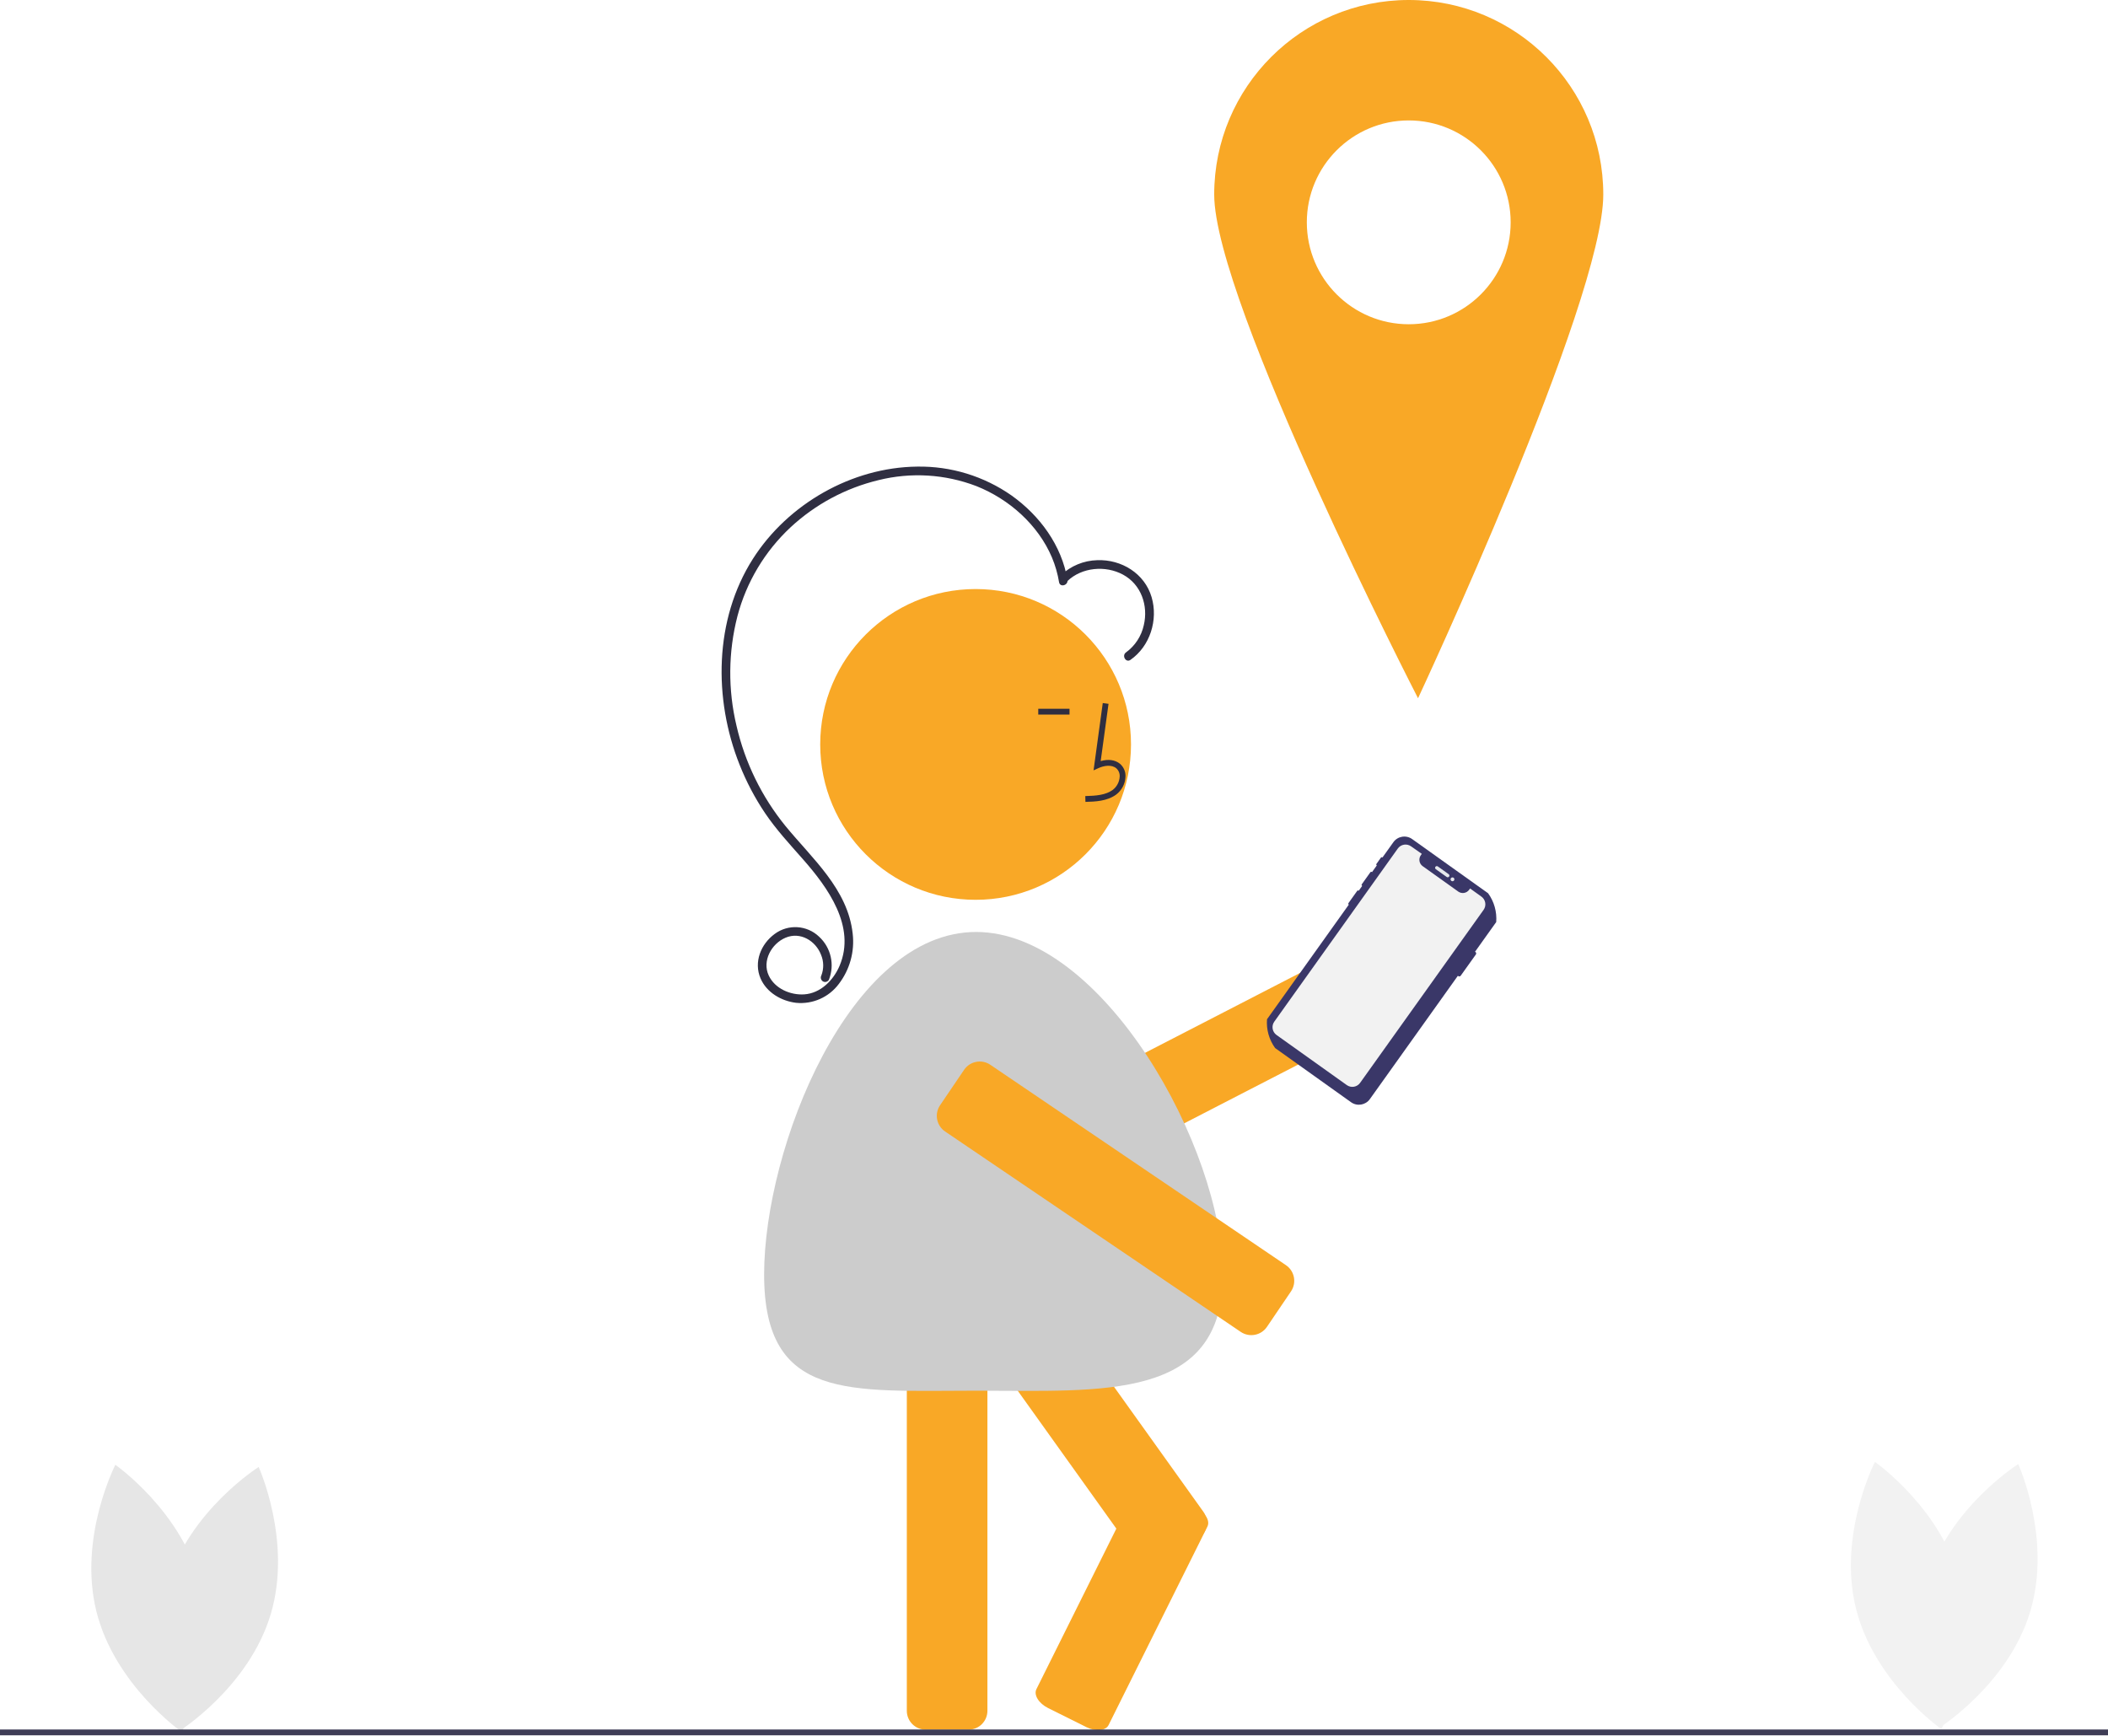
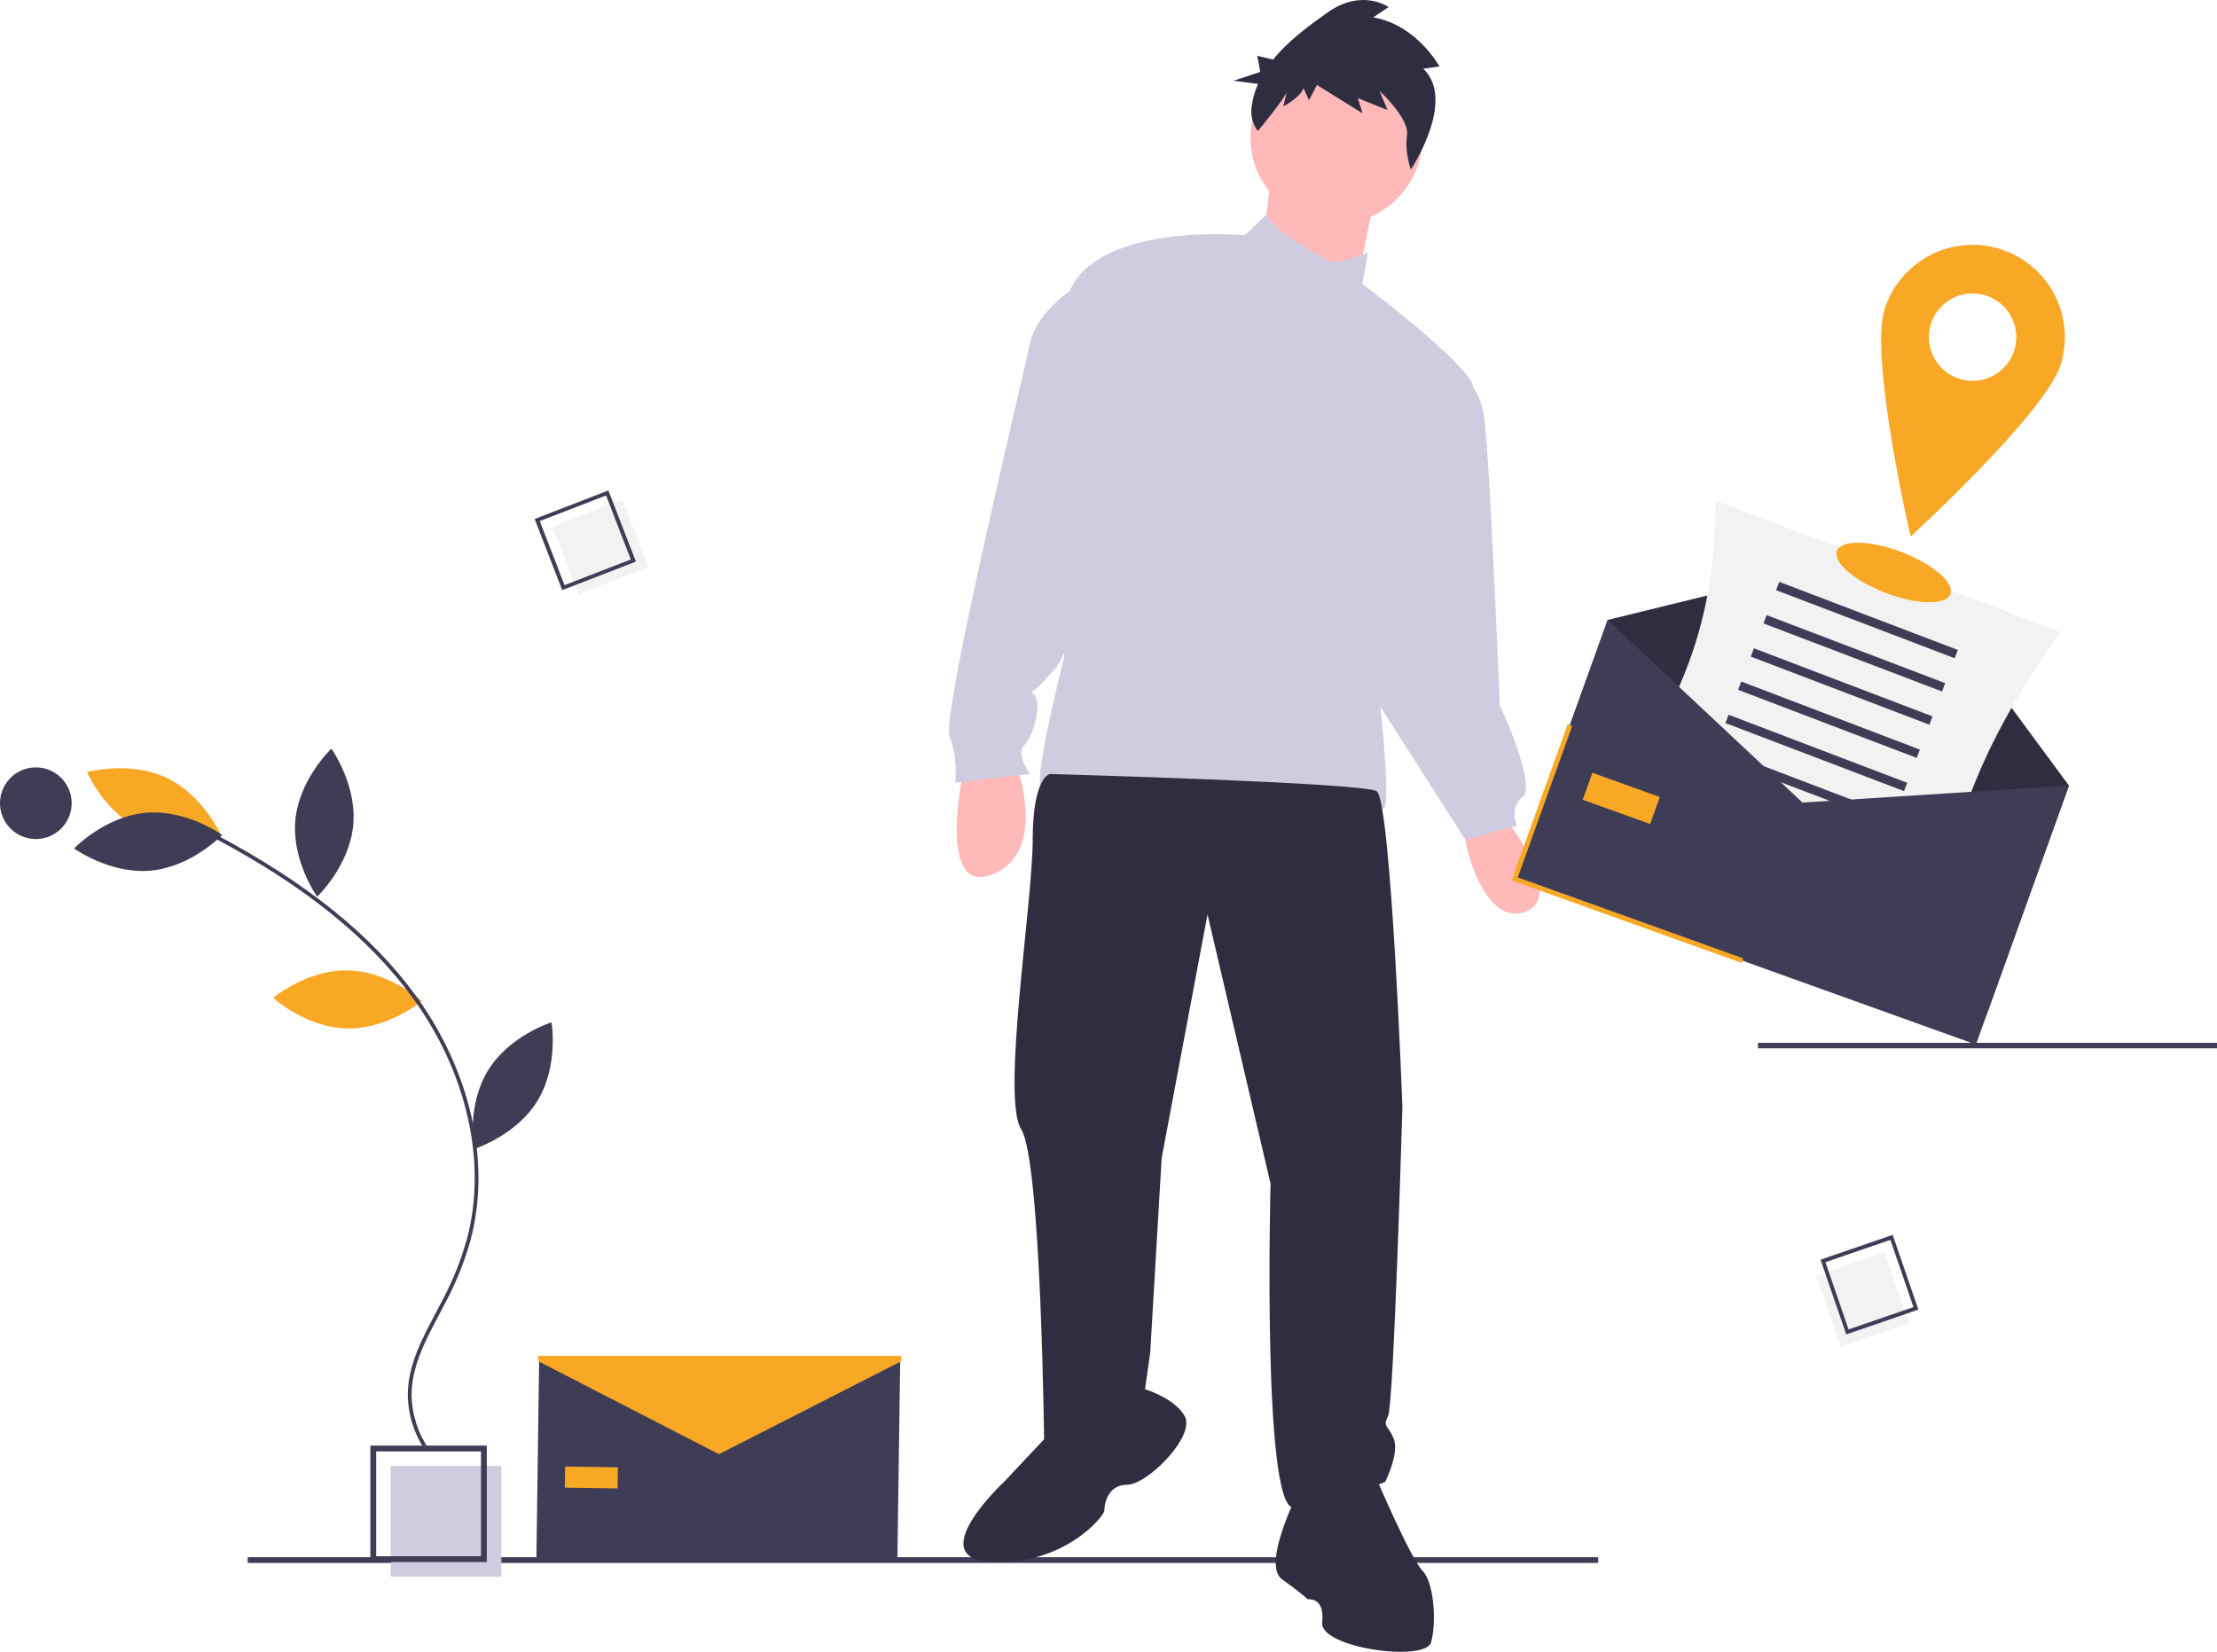
- <svg xmlns="http://www.w3.org/2000/svg" id="ad65e571-4c85-4be5-80ac-413d826f8ea3" data-name="Layer 1" width="726" height="597.692" viewBox="0 0 726 597.692">
-   <path d="M900.743,695.54c-7.51,25.086,4.145,50.735,4.145,50.735S928.72,731.25,936.23,706.164s-4.145-50.735-4.145-50.735S908.253,670.454,900.743,695.54Z" transform="translate(-237 -151.1541)" fill="#f2f2f2" />
-   <path d="M912.146,696.219c6.321,25.412-6.529,50.483-6.529,50.483s-23.098-16.13-29.418-41.542,6.529-50.483,6.529-50.483S905.825,670.807,912.146,696.219Z" transform="translate(-237 -151.1541)" fill="#f2f2f2" />
-   <path d="M294.743,696.54c-7.51,25.086,4.145,50.735,4.145,50.735S322.72,732.25,330.23,707.164s-4.145-50.735-4.145-50.735S302.253,671.454,294.743,696.54Z" transform="translate(-237 -151.1541)" fill="#e6e6e6" />
-   <path d="M306.146,697.219c6.321,25.412-6.529,50.483-6.529,50.483s-23.098-16.13-29.418-41.542,6.529-50.483,6.529-50.483S299.825,671.807,306.146,697.219Z" transform="translate(-237 -151.1541)" fill="#e6e6e6" />
-   <circle cx="336.002" cy="256.403" r="53.519" fill="#f9a826" />
-   <path d="M570.569,746.903H555.81a6.508,6.508,0,0,1-6.5-6.5V617.389a6.508,6.508,0,0,1,6.5-6.5h14.759a6.508,6.508,0,0,1,6.5,6.5V740.403A6.508,6.508,0,0,1,570.569,746.903Z" transform="translate(-237 -151.1541)" fill="#f9a826" />
-   <path d="M612.125,547.62l-6.763-13.118a6.508,6.508,0,0,1,2.799-8.756l109.337-56.371a6.508,6.508,0,0,1,8.756,2.799l6.763,13.118a6.508,6.508,0,0,1-2.799,8.756L620.881,550.419A6.508,6.508,0,0,1,612.125,547.62Z" transform="translate(-237 -151.1541)" fill="#f9a826" />
-   <path d="M649.94,680.924l-12.006,8.585a6.508,6.508,0,0,1-9.068-1.507l-71.548-100.066a6.508,6.508,0,0,1,1.507-9.068l12.006-8.585a6.508,6.508,0,0,1,9.068,1.507l71.548,100.066A6.508,6.508,0,0,1,649.94,680.924Z" transform="translate(-237 -151.1541)" fill="#f9a826" />
-   <path d="M611.176,746.04l-13.213-6.578c-3.208-1.597-5.012-4.518-4.019-6.511l34.053-68.399c.992-1.993,4.41-2.315,7.618-.717l13.213,6.578c3.208,1.597,5.012,4.518,4.019,6.511l-34.053,68.399C617.802,747.315,614.384,747.637,611.176,746.04Z" transform="translate(-237 -151.1541)" fill="#f9a826" />
-   <path d="M610.828,427.35l-.056-2c3.721-.104,7.001-.337,9.466-2.138a6.148,6.148,0,0,0,2.381-4.528,3.514,3.514,0,0,0-1.153-2.895c-1.636-1.383-4.269-.936-6.188-.055l-1.655.759,3.173-23.19,1.981.271L616.079,413.301c2.608-.767,5.023-.438,6.678.961a5.471,5.471,0,0,1,1.86,4.492,8.133,8.133,0,0,1-3.2,6.073C618.251,427.142,614.135,427.257,610.828,427.35Z" transform="translate(-237 -151.1541)" fill="#2f2e41" />
-   <rect x="357.578" y="244.121" width="10.771" height="2" fill="#2f2e41" />
-   <path d="M658.165,590.154c0,43.63-41.37,40-85,40s-73,3.631-73-40,29.37-118,73-118S658.165,546.524,658.165,590.154Z" transform="translate(-237 -151.1541)" fill="#ccc" />
-   <path d="M604.637,350.885c-1.999-11.916-9.547-22.159-19.259-29.074a55.109,55.109,0,0,0-32.519-9.942c-22.493.247-44.487,12.846-56.546,31.75-13.36,20.943-13.624,48.293-4.592,70.937a87.823,87.823,0,0,0,8.732,16.611c3.877,5.745,8.574,10.813,13.142,16.001,8.513,9.669,18.274,23.117,12.569,36.609-2.107,4.983-6.552,9.514-12.209,9.871-4.775.301-10.07-1.983-12.187-6.472-2.372-5.029.912-10.98,5.764-13.039,5.089-2.159,10.379,1.026,12.258,5.924a9.517,9.517,0,0,1,.089,7.061,1.553,1.553,0,0,0,.538,2.052,1.509,1.509,0,0,0,2.052-.538,13.418,13.418,0,0,0-3.362-14.848,11.877,11.877,0,0,0-15.313-.947c-4.756,3.474-7.271,9.692-4.861,15.303,2.087,4.858,7.136,7.792,12.235,8.411a16.372,16.372,0,0,0,14.748-6.53A23.93,23.93,0,0,0,530.67,472.755c-1.669-15.354-13.936-25.851-23.144-37.087a84.878,84.878,0,0,1-16.869-34.528,78.317,78.317,0,0,1,.323-37.781,64.185,64.185,0,0,1,18.336-30.626,67.884,67.884,0,0,1,30.245-16.206,56.241,56.241,0,0,1,33.69,2.05c11.273,4.472,21.278,13.321,26.045,24.589a37.979,37.979,0,0,1,2.448,8.516c.319,1.9,3.21,1.094,2.893-.798Z" transform="translate(-237 -151.1541)" fill="#2f2e41" />
-   <path d="M604.572,351.336c5.009-4.826,13.174-5.521,19.209-2.253,6.242,3.381,8.747,10.663,7.146,17.401a15.729,15.729,0,0,1-6.111,9.362c-1.573,1.095-.076,3.697,1.514,2.59,6.753-4.701,9.596-13.759,7.291-21.596-2.406-8.182-10.398-13.067-18.744-12.741a18.875,18.875,0,0,0-12.426,5.115c-1.393,1.342.73,3.462,2.121,2.121Z" transform="translate(-237 -151.1541)" fill="#2f2e41" />
-   <path d="M560.757,531.844l8.282-12.217a6.508,6.508,0,0,1,9.028-1.733L679.889,586.921a6.508,6.508,0,0,1,1.733,9.028l-8.282,12.217a6.508,6.508,0,0,1-9.028,1.733L562.49,540.872A6.508,6.508,0,0,1,560.757,531.844Z" transform="translate(-237 -151.1541)" fill="#f9a826" />
-   <polygon points="508.148 327.888 508.148 327.888 508.149 327.888 508.148 327.888" fill="#3a3768" />
-   <polygon points="502.219 336.198 502.219 336.198 502.219 336.198 502.219 336.198" fill="#3a3768" />
-   <path d="M752.301,468.739a14.956,14.956,0,0,0-2.79-9.913l-26.161-18.667a4.644,4.644,0,0,0-6.478,1.083l-3.761,5.271c-.014-.014-.013-.036-.03-.048a.35.35,0,0,0-.488.082l-1.541,2.16a.35.35,0,0,0,.082.488c.017.012.037.004.055.013l-1.662,2.329a.35.35,0,0,0-.033-.035.387.387,0,0,0-.54.09l-2.944,4.125a.387.387,0,0,0,.09.54.372.372,0,0,0,.044.02L704.95,457.95c-.009-.007-.013-.018-.023-.024a.369.369,0,0,0-.514.086l-2.997,4.2a.369.369,0,0,0,.086.514c.009.006.021.008.03.014l-28.171,39.479a14.956,14.956,0,0,0,2.79,9.913l26.161,18.667a4.644,4.644,0,0,0,6.477-1.083L739.106,487.231a.58.58,0,0,0,.112.121.622.622,0,0,0,.866-.151l5.202-7.29a.622.622,0,0,0-.139-.869.579.579,0,0,0-.151-.067Z" transform="translate(-237 -151.1541)" fill="#3a3768" />
-   <path d="M747.149,459.935l-3.851-2.764-.332.461a2.69,2.69,0,0,1-3.686.645l-12.31-8.79a2.709,2.709,0,0,1-.627-3.778l.332-.461L722.99,442.668a3.28,3.28,0,0,0-4.579.742l-.009.013-42.532,59.614a3.299,3.299,0,0,0,.755,4.589l24.214,17.267a3.28,3.28,0,0,0,4.577-.757l.012-.017,42.532-59.596a3.28,3.28,0,0,0-.787-4.572Z" transform="translate(-237 -151.1541)" fill="#f2f2f2" />
-   <path d="M732.186,449.576l3.75,2.676a.59.59,0,0,1,.138.823h0a.59.59,0,0,1-.823.138l-3.75-2.676a.59.59,0,0,1-.138-.823h0A.59.59,0,0,1,732.186,449.576Z" transform="translate(-237 -151.1541)" fill="#e6e8ec" />
-   <circle cx="500.235" cy="302.866" r="0.663" fill="#e6e8ec" />
-   <path d="M722.174,151.154a67,67,0,0,0-67,67v0c0,37,70.2,173.5,70.2,173.5s63.8-136.48,63.8-173.49a67,67,0,0,0-66.99-67.01Zm0,111.68a35.1,35.1,0,1,1,35.1-35.1v0A35.1,35.1,0,0,1,722.174,262.834Z" transform="translate(-237 -151.1541)" fill="#f9a826" />
-   <rect y="595.692" width="726" height="2" fill="#3f3d56" />
+ <svg xmlns="http://www.w3.org/2000/svg" id="e0b35d3b-637f-4cd2-a9fd-b6e76c92ec56" data-name="Layer 1" width="912.921" height="680.228" viewBox="0 0 912.921 680.228">
+   <rect x="102.002" y="641.27" width="556.108" height="2.361" fill="#3f3d56" />
+   <path d="M540.457,426.261s-11.802,53.109,11.802,43.667,9.442-46.028,9.442-46.028Z" transform="translate(-143.5396 -109.886)" fill="#ffb9b9" />
+   <path d="M761.154,443.964s28.325,34.226,10.622,41.307-27.145-31.865-24.784-35.406S761.154,443.964,761.154,443.964Z" transform="translate(-143.5396 -109.886)" fill="#ffb9b9" />
+   <circle cx="550.343" cy="56.731" r="35.406" fill="#ffb9b9" />
+   <polygon points="523.789 70.304 519.068 106.89 558.014 121.052 566.276 79.745 523.789 70.304" fill="#ffb9b9" />
+   <path d="M689.162,216.186s-20.007-9.877-24.166-17.921l-8.88,8.479s-63.731-5.901-73.172,25.964-1.18,147.525-1.18,147.525-12.982,51.929-9.442,53.109,47.208,22.424,108.578,10.622c0,0,27.145-4.721,31.865-1.18s-2.36-56.65-2.36-56.65,47.208-106.218,38.947-119.2-44.848-40.127-44.848-40.127l2.36-12.982S690.342,220.906,689.162,216.186Z" transform="translate(-143.5396 -109.886)" fill="#cfcce0" />
+   <path d="M592.385,224.447s-21.244,10.622-24.784,27.145S531.015,405.018,534.556,413.279,536.916,432.162,536.916,432.162l30.685-3.541s-5.901-8.261-2.36-11.802,7.081-15.343,4.721-20.063-4.721,3.541,8.261-11.802S620.71,229.168,592.385,224.447Z" transform="translate(-143.5396 -109.886)" fill="#cfcce0" />
+   <path d="M742.271,264.574s10.032.59,12.392,17.113,6.491,118.61,6.491,118.61,15.343,33.046,9.442,37.766-2.36,11.802-2.36,11.802l-21.244,5.901-46.028-71.992Z" transform="translate(-143.5396 -109.886)" fill="#cfcce0" />
+   <path d="M575.863,428.622s-7.081,1.18-7.081,27.145-12.982,106.218-4.721,119.2,9.442,129.822,9.442,129.822,22.424,9.442,41.307-21.244l2.36-16.523,4.721-80.254,18.883-100.317L666.738,597.39s-3.541,133.363,9.442,133.363,37.766-10.622,37.766-10.622,5.901-11.802,3.541-17.703-4.721-4.721-2.36-9.442,5.901-127.462,5.901-127.462-4.721-126.281-10.622-129.822S575.863,428.622,575.863,428.622Z" transform="translate(-143.5396 -109.886)" fill="#2f2e41" />
+   <path d="M575.863,700.068l-18.883,20.063s-34.226,31.865-4.721,33.046,46.028-18.883,46.028-21.244,1.18-10.622,9.442-10.622,28.325-20.063,23.604-28.325-18.883-11.802-18.883-11.802Z" transform="translate(-143.5396 -109.886)" fill="#2f2e41" />
+   <path d="M677.36,726.032s-14.162,28.325-5.901,34.226,10.622,8.261,10.622,8.261,7.081-1.18,5.901,9.442,42.487,16.523,44.848,8.261,1.18-24.784-3.541-29.505-18.883-37.766-18.883-37.766S695.063,701.248,677.36,726.032Z" transform="translate(-143.5396 -109.886)" fill="#2f2e41" />
+   <path d="M729.616,138.187l6.67-.947s-9.285-17.09-27.256-20.193l6.308-4.258s-10.962-7.834-25.129,2.236c-7.447,5.293-16.094,11.542-22.454,19.406l-6.506-1.59,1.254,6.643-10.965,3.656L661.555,144.45a34.395,34.395,0,0,0-2.688,9.853,13.21,13.21,0,0,0,2.647,9.543h0s11.346-13.754,11.94-16.187l-1.486,6.081s7.413-3.988,8.304-7.636l2.274,5.066,3.292-6.284L704.638,156.569l-1.976-6.282,12.257,4.929-3.336-7.903s12.428,11.414,11.346,18.238c-1.082,6.824,1.572,14.189,1.572,14.189S743.403,151.222,729.616,138.187Z" transform="translate(-143.5396 -109.886)" fill="#2f2e41" />
+   <rect x="723.921" y="429.45" width="189" height="2.262" fill="#3f3d56" />
+   <rect x="160.896" y="603.708" width="45.558" height="45.558" fill="#cfcce0" />
+   <path d="M344,753.158H296.044V705.202h47.956Zm-45.558-2.398H341.602V707.6H298.442Z" transform="translate(-143.5396 -109.886)" fill="#3f3d56" />
+   <rect x="375.348" y="320.092" width="30.913" height="29.842" transform="translate(-238.0735 53.63808) rotate(-21.14419)" fill="#f2f2f2" />
+   <path d="M405.393,341.159l-30.349,11.738-11.331-29.298L394.061,311.861Zm-29.398,9.686,27.314-10.564-10.198-26.368-27.314,10.564Z" transform="translate(-143.5396 -109.886)" fill="#3f3d56" />
+   <rect x="895.028" y="630.141" width="30.913" height="29.842" transform="translate(1080.944 -535.5666) rotate(71.02706)" fill="#f2f2f2" />
+   <path d="M903.789,659.407,893.21,628.635l29.706-10.213,10.579,30.772Zm-8.565-29.744,9.521,27.695,26.736-9.192-9.521-27.695Z" transform="translate(-143.5396 -109.886)" fill="#3f3d56" />
+   <path d="M286.88,509.508c16.904.363,30.35,12.612,30.35,12.612s-13.96,11.662-30.863,11.299S256.017,520.807,256.017,520.807,269.977,509.145,286.88,509.508Z" transform="translate(-143.5396 -109.886)" fill="#f9a826" />
+   <path d="M201.897,451.807c15.272,7.255,32.783,2.335,32.783,2.335s-7.249-16.683-22.52-23.938-32.783-2.335-32.783-2.335S186.626,444.552,201.897,451.807Z" transform="translate(-143.5396 -109.886)" fill="#f9a826" />
+   <path d="M203.45,444.597c16.837-1.539,31.575,9.123,31.575,9.123s-12.561,13.156-29.398,14.695-31.575-9.123-31.575-9.123S186.613,446.136,203.45,444.597Z" transform="translate(-143.5396 -109.886)" fill="#3f3d56" />
+   <path d="M265.17,447.512c-1.614,16.83,8.982,31.615,8.982,31.615s13.212-12.502,14.826-29.332-8.982-31.615-8.982-31.615S266.784,430.682,265.17,447.512Z" transform="translate(-143.5396 -109.886)" fill="#3f3d56" />
+   <path d="M344.466,550.732c-8.831,14.418-5.793,32.352-5.793,32.352s17.357-5.442,26.188-19.859,5.793-32.352,5.793-32.352S353.297,536.314,344.466,550.732Z" transform="translate(-143.5396 -109.886)" fill="#3f3d56" />
+   <path d="M318.845,707.49l1.287-.87a40.321,40.321,0,0,1-7.116-22.361c.036-11.694,5.78-22.51,11.335-32.97,1.031-1.942,2.059-3.877,3.047-5.811a126.848,126.848,0,0,0,9.866-24.768c8.616-32.02.133-69.797-22.692-101.055-18.107-24.796-45.099-46.479-82.518-66.288l-.727,1.373c37.206,19.696,64.025,41.23,81.99,65.832,22.551,30.881,30.942,68.165,22.446,99.735a125.341,125.341,0,0,1-9.749,24.465c-.986,1.927-2.009,3.855-3.037,5.789-5.643,10.627-11.479,21.615-11.516,33.694A41.888,41.888,0,0,0,318.845,707.49Z" transform="translate(-143.5396 -109.886)" fill="#3f3d56" />
+   <circle cx="14.756" cy="330.767" r="14.756" fill="#3f3d56" />
+   <polygon points="818.044 417.926 628.109 349.709 662.018 255.296 780.281 226.293 851.954 323.514 818.044 417.926" fill="#2f2e41" />
+   <path d="M938.575,509.09,796.635,454.984c36.848-49.357,53.325-84.173,53.337-138.959L991.912,370.131C958.937,416.972,945.147,452.185,938.575,509.09Z" transform="translate(-143.5396 -109.886)" fill="#f2f2f2" />
+   <rect x="872.979" y="363.4" width="78.696" height="3.66" transform="translate(46.39006 -410.8959) rotate(20.86657)" fill="#3f3d56" />
+   <rect x="867.764" y="377.081" width="78.696" height="3.66" transform="translate(50.92105 -408.141) rotate(20.86657)" fill="#3f3d56" />
+   <rect x="862.549" y="390.762" width="78.696" height="3.66" transform="translate(55.45204 -405.3861) rotate(20.86657)" fill="#3f3d56" />
+   <rect x="857.334" y="404.442" width="78.696" height="3.66" transform="translate(59.98302 -402.6313) rotate(20.86657)" fill="#3f3d56" />
+   <rect x="852.119" y="418.123" width="78.696" height="3.66" transform="translate(64.51401 -399.8764) rotate(20.86657)" fill="#3f3d56" />
+   <rect x="846.904" y="431.804" width="78.696" height="3.66" transform="translate(69.045 -397.1215) rotate(20.86657)" fill="#3f3d56" />
+   <rect x="841.689" y="445.485" width="78.696" height="3.66" transform="translate(73.57599 -394.3667) rotate(20.86657)" fill="#3f3d56" />
+   <rect x="836.473" y="459.166" width="78.696" height="3.66" transform="translate(78.10697 -391.6118) rotate(20.86657)" fill="#3f3d56" />
+   <polygon points="813.656 430.144 623.721 361.927 662.018 255.296 742.226 330.502 851.954 323.514 813.656 430.144" fill="#3f3d56" />
+   <polygon points="717.148 396.545 622.442 362.53 645.518 298.277 647.401 298.953 625.001 361.323 717.824 394.662 717.148 396.545" fill="#f9a826" />
+   <rect x="796.39" y="432.766" width="29.505" height="11.802" transform="matrix(0.94114, 0.33802, -0.33802, 0.94114, 52.48444, -358.2489)" fill="#f9a826" />
+   <polygon points="369.521 642.111 220.865 642.032 222.032 558.576 295.91 591.781 370.688 560.655 369.521 642.111" fill="#3f3d56" />
+   <rect x="376.179" y="713.977" width="21.736" height="8.694" transform="translate(-133.4577 -115.2277) rotate(0.80117)" fill="#f9a826" />
+   <polygon points="371.185 560.541 296.045 598.848 221.641 560.541 221.641 558.331 371.185 558.331 371.185 560.541" fill="#f9a826" />
+   <ellipse cx="923.327" cy="345.645" rx="9.03" ry="25" transform="translate(127.9304 975.4112) rotate(-69.13343)" fill="#f9a826" />
+   <path d="M967.105,212.439a38,38,0,0,0-47.569,25.003c-6.231,20.04,10.751,93.405,10.751,93.405s55.59-50.798,61.822-70.839A38,38,0,0,0,967.105,212.439ZM950.477,265.913a18,18,0,1,1,22.533-11.844A18,18,0,0,1,950.477,265.913Z" transform="translate(-143.5396 -109.886)" fill="#f9a826" />
</svg>
